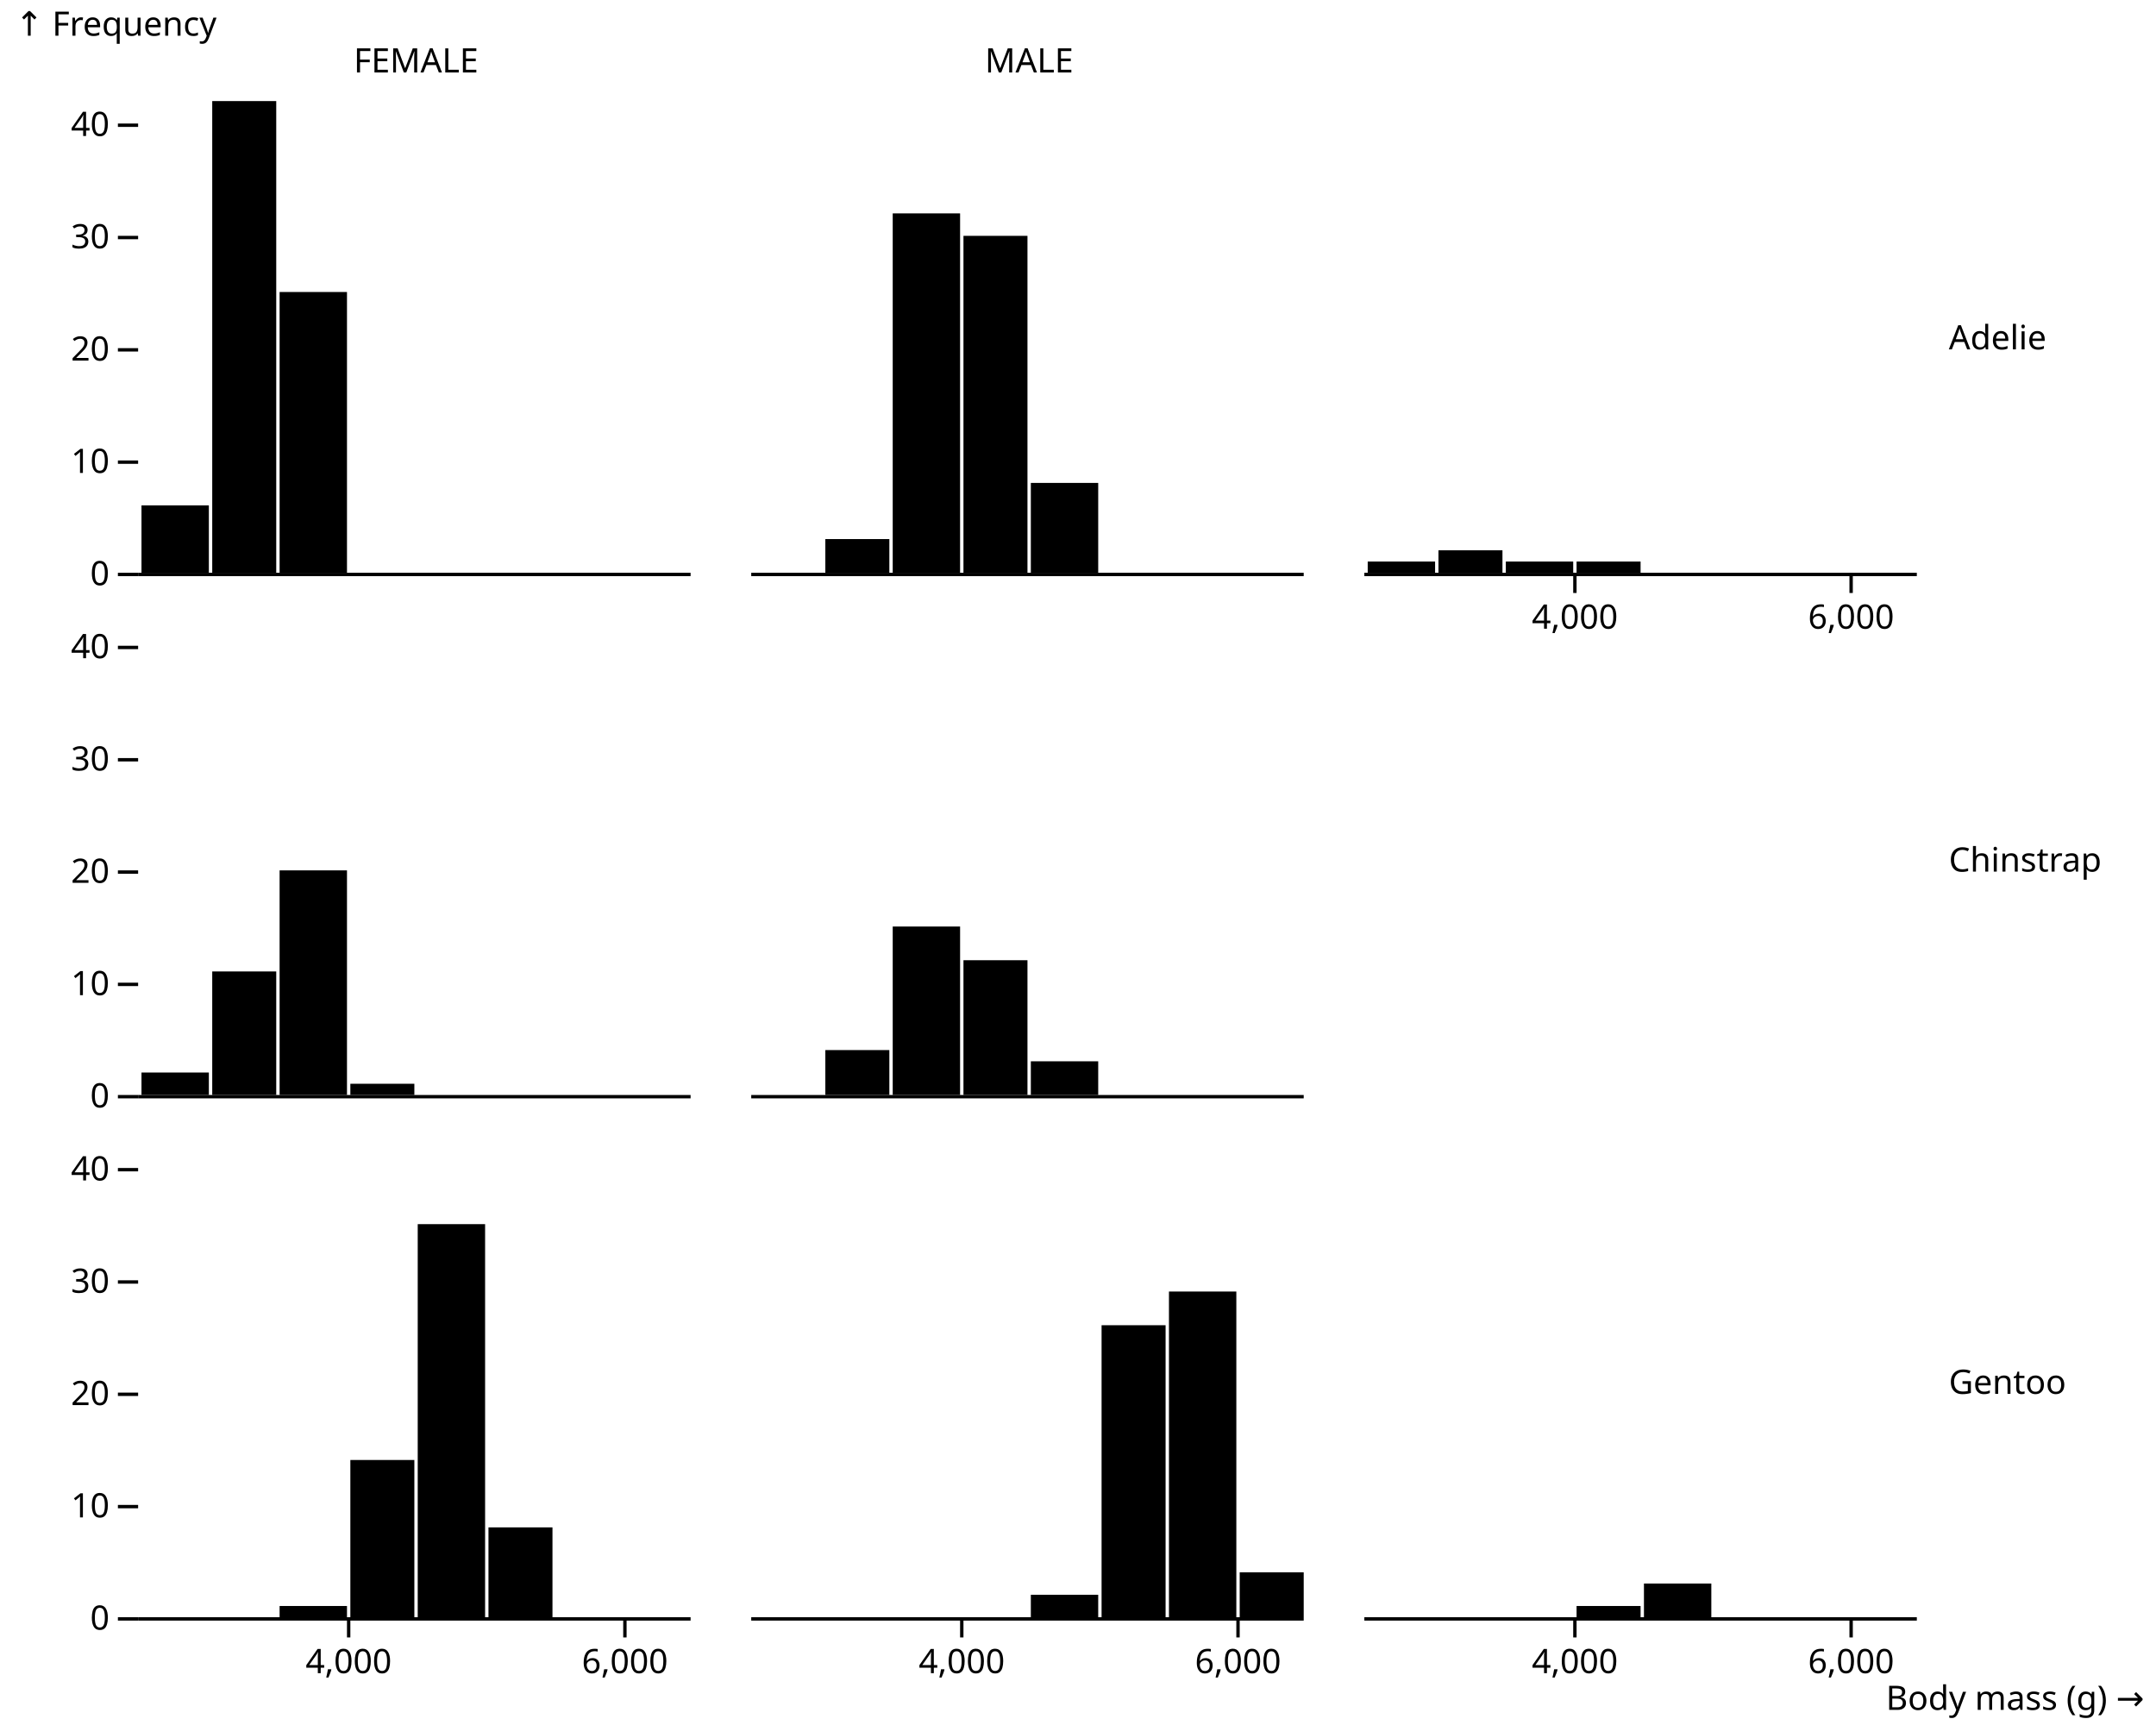
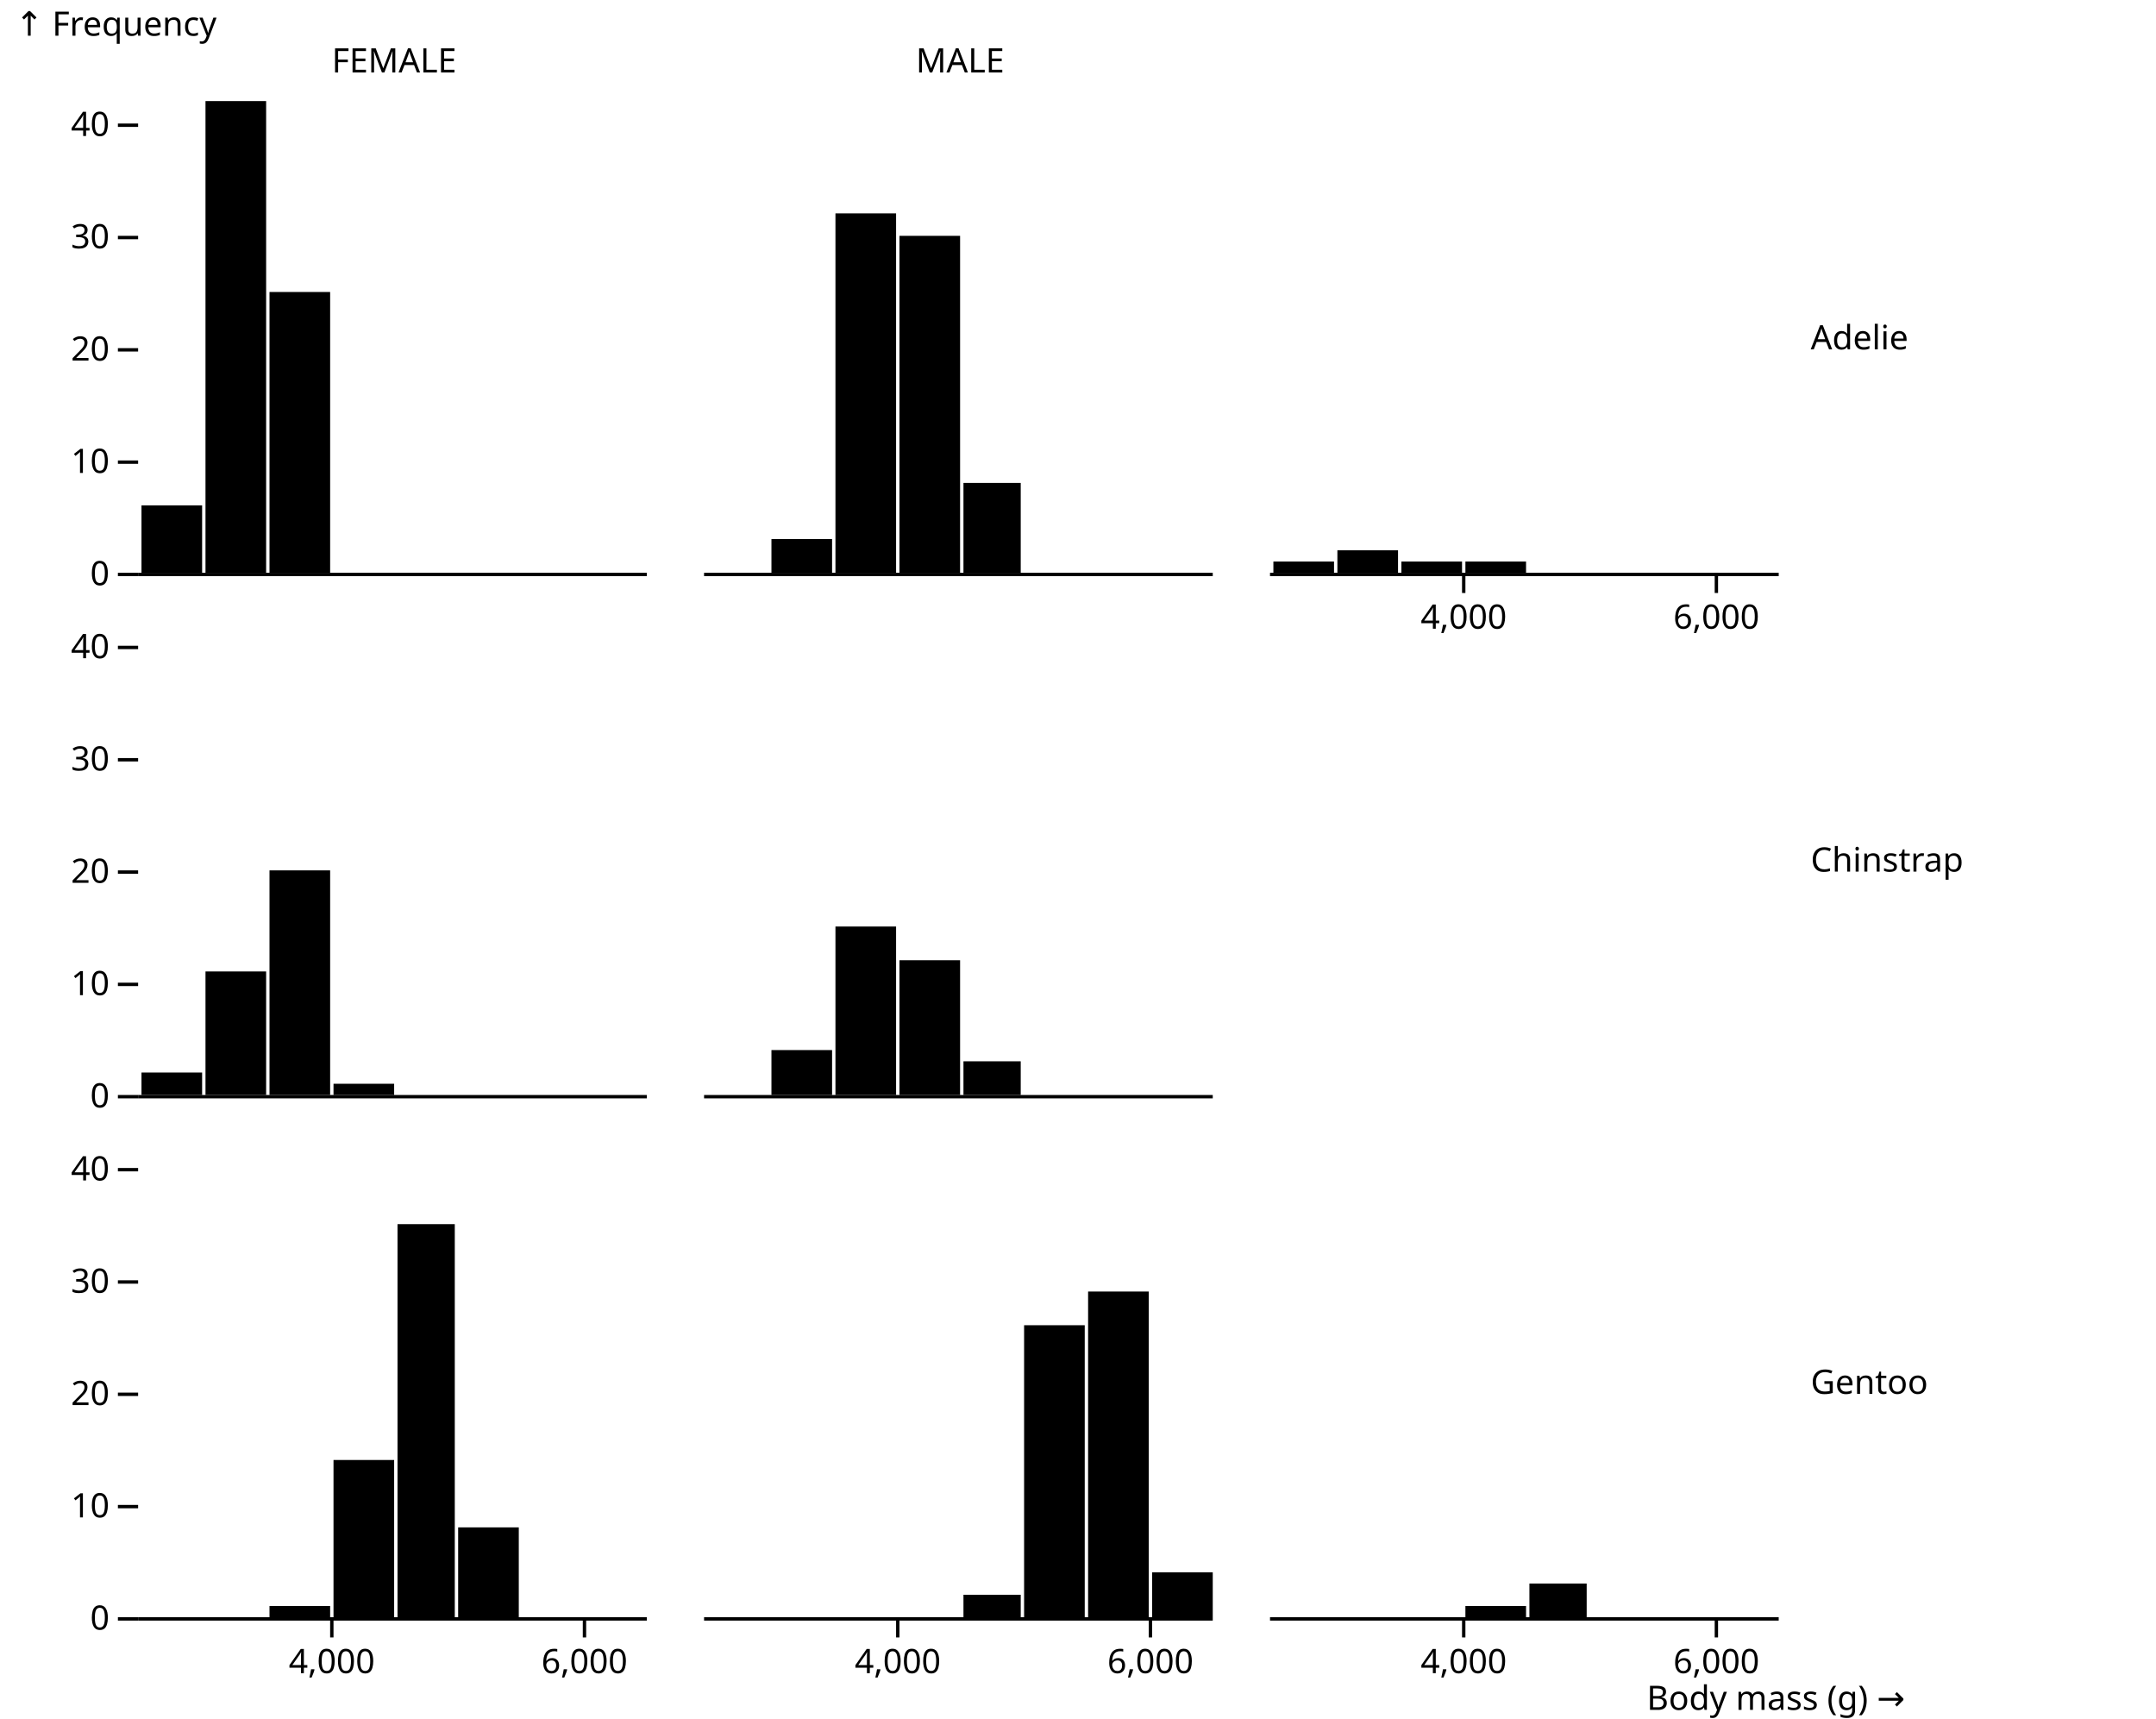
<svg xmlns="http://www.w3.org/2000/svg" class="plot" fill="currentColor" font-family="system-ui, sans-serif" font-size="10" text-anchor="middle" width="640" height="510" viewBox="0 0 640 510">
  <style>
    .plot {
      display: block;
      background: white;
      height: auto;
      height: intrinsic;
      max-width: 100%;
    }

    .plot text,
    .plot tspan {
      white-space: pre;
    }
  </style>
  <g aria-label="facet" transform="translate(1,0)">
    <g aria-label="fx-axis tick label" transform="translate(0.5,-8.5)">
-       <text transform="translate(122,30)">FEMALE</text>
+       <text transform="translate(115.5,30)">FEMALE</text>
    </g>
    <g aria-label="y-axis tick" fill="none" stroke="currentColor" transform="translate(0,0.5)">
      <path transform="translate(40,170)" d="M0,0L-6,0" />
      <path transform="translate(40,136.6667)" d="M0,0L-6,0" />
      <path transform="translate(40,103.3333)" d="M0,0L-6,0" />
      <path transform="translate(40,70)" d="M0,0L-6,0" />
      <path transform="translate(40,36.66667)" d="M0,0L-6,0" />
    </g>
    <g aria-label="y-axis tick label" text-anchor="end" font-variant="tabular-nums" transform="translate(-8.5,0.5)">
      <text y="0.32em" transform="translate(40,170)">0</text>
      <text y="0.32em" transform="translate(40,136.6667)">10</text>
      <text y="0.32em" transform="translate(40,103.3333)">20</text>
      <text y="0.32em" transform="translate(40,70)">30</text>
      <text y="0.32em" transform="translate(40,36.66667)">40</text>
    </g>
    <g aria-label="y-axis label" text-anchor="start" transform="translate(-36.5,-26.5)">
      <text y="0.71em" transform="translate(40,30)">↑ Frequency</text>
    </g>
    <g aria-label="rect">
-       <rect x="41" y="150" width="20" height="20" />
-       <rect x="62" y="30" width="19" height="140" />
-       <rect x="82" y="86.667" width="20" height="83.333" />
+       <rect x="41" y="150" width="18" height="20" />
+       <rect x="60" y="30" width="18" height="140" />
+       <rect x="79" y="86.667" width="18" height="83.333" />
    </g>
    <g aria-label="rule" stroke="currentColor" transform="translate(0,0.5)">
-       <line x1="40" x2="204" y1="170" y2="170" />
+       <line x1="40" x2="191" y1="170" y2="170" />
    </g>
  </g>
  <g aria-label="facet" transform="translate(1,155)">
    <g aria-label="y-axis tick" fill="none" stroke="currentColor" transform="translate(0,0.5)">
      <path transform="translate(40,170)" d="M0,0L-6,0" />
      <path transform="translate(40,136.6667)" d="M0,0L-6,0" />
      <path transform="translate(40,103.3333)" d="M0,0L-6,0" />
      <path transform="translate(40,70)" d="M0,0L-6,0" />
      <path transform="translate(40,36.66667)" d="M0,0L-6,0" />
    </g>
    <g aria-label="y-axis tick label" text-anchor="end" font-variant="tabular-nums" transform="translate(-8.5,0.5)">
      <text y="0.32em" transform="translate(40,170)">0</text>
      <text y="0.32em" transform="translate(40,136.6667)">10</text>
      <text y="0.32em" transform="translate(40,103.3333)">20</text>
      <text y="0.32em" transform="translate(40,70)">30</text>
      <text y="0.32em" transform="translate(40,36.66667)">40</text>
    </g>
    <g aria-label="rect">
-       <rect x="41" y="163.333" width="20" height="6.667" />
-       <rect x="62" y="133.333" width="19" height="36.667" />
-       <rect x="82" y="103.333" width="20" height="66.667" />
-       <rect x="103" y="166.667" width="19" height="3.333" />
+       <rect x="41" y="163.333" width="18" height="6.667" />
+       <rect x="60" y="133.333" width="18" height="36.667" />
+       <rect x="79" y="103.333" width="18" height="66.667" />
+       <rect x="98" y="166.667" width="18" height="3.333" />
    </g>
    <g aria-label="rule" stroke="currentColor" transform="translate(0,0.5)">
-       <line x1="40" x2="204" y1="170" y2="170" />
+       <line x1="40" x2="191" y1="170" y2="170" />
    </g>
  </g>
  <g aria-label="facet" transform="translate(1,310)">
    <g aria-label="y-axis tick" fill="none" stroke="currentColor" transform="translate(0,0.5)">
      <path transform="translate(40,170)" d="M0,0L-6,0" />
      <path transform="translate(40,136.6667)" d="M0,0L-6,0" />
      <path transform="translate(40,103.3333)" d="M0,0L-6,0" />
      <path transform="translate(40,70)" d="M0,0L-6,0" />
      <path transform="translate(40,36.66667)" d="M0,0L-6,0" />
    </g>
    <g aria-label="y-axis tick label" text-anchor="end" font-variant="tabular-nums" transform="translate(-8.5,0.5)">
      <text y="0.32em" transform="translate(40,170)">0</text>
      <text y="0.32em" transform="translate(40,136.6667)">10</text>
      <text y="0.32em" transform="translate(40,103.3333)">20</text>
      <text y="0.32em" transform="translate(40,70)">30</text>
      <text y="0.32em" transform="translate(40,36.66667)">40</text>
    </g>
    <g aria-label="x-axis tick" fill="none" stroke="currentColor" transform="translate(0.5,0)">
-       <path transform="translate(102,170)" d="M0,0L0,6" />
-       <path transform="translate(184,170)" d="M0,0L0,6" />
+       <path transform="translate(97,170)" d="M0,0L0,6" />
+       <path transform="translate(172,170)" d="M0,0L0,6" />
    </g>
    <g aria-label="x-axis tick label" font-variant="tabular-nums" transform="translate(0.5,9.5)">
-       <text y="0.71em" transform="translate(102,170)">4,000</text>
-       <text y="0.71em" transform="translate(184,170)">6,000</text>
+       <text y="0.71em" transform="translate(97,170)">4,000</text>
+       <text y="0.71em" transform="translate(172,170)">6,000</text>
    </g>
    <g aria-label="rect">
-       <rect x="82" y="166.667" width="20" height="3.333" />
-       <rect x="103" y="123.333" width="19" height="46.667" />
-       <rect x="123" y="53.333" width="20" height="116.667" />
-       <rect x="144" y="143.333" width="19" height="26.667" />
+       <rect x="79" y="166.667" width="18" height="3.333" />
+       <rect x="98" y="123.333" width="18" height="46.667" />
+       <rect x="117" y="53.333" width="17" height="116.667" />
+       <rect x="135" y="143.333" width="18" height="26.667" />
    </g>
    <g aria-label="rule" stroke="currentColor" transform="translate(0,0.5)">
-       <line x1="40" x2="204" y1="170" y2="170" />
+       <line x1="40" x2="191" y1="170" y2="170" />
    </g>
  </g>
-   <g aria-label="facet" transform="translate(183,0)">
+   <g aria-label="facet" transform="translate(169,0)">
    <g aria-label="fx-axis tick label" transform="translate(0.5,-8.5)">
-       <text transform="translate(122,30)">MALE</text>
+       <text transform="translate(115.5,30)">MALE</text>
    </g>
    <g aria-label="rect">
-       <rect x="62" y="160" width="19" height="10" />
-       <rect x="82" y="63.333" width="20" height="106.667" />
-       <rect x="103" y="70" width="19" height="100" />
-       <rect x="123" y="143.333" width="20" height="26.667" />
+       <rect x="60" y="160" width="18" height="10" />
+       <rect x="79" y="63.333" width="18" height="106.667" />
+       <rect x="98" y="70" width="18" height="100" />
+       <rect x="117" y="143.333" width="17" height="26.667" />
    </g>
    <g aria-label="rule" stroke="currentColor" transform="translate(0,0.5)">
-       <line x1="40" x2="204" y1="170" y2="170" />
+       <line x1="40" x2="191" y1="170" y2="170" />
    </g>
  </g>
-   <g aria-label="facet" transform="translate(183,155)">
+   <g aria-label="facet" transform="translate(169,155)">
    <g aria-label="rect">
-       <rect x="62" y="156.667" width="19" height="13.333" />
-       <rect x="82" y="120" width="20" height="50" />
-       <rect x="103" y="130" width="19" height="40" />
-       <rect x="123" y="160" width="20" height="10" />
+       <rect x="60" y="156.667" width="18" height="13.333" />
+       <rect x="79" y="120" width="18" height="50" />
+       <rect x="98" y="130" width="18" height="40" />
+       <rect x="117" y="160" width="17" height="10" />
    </g>
    <g aria-label="rule" stroke="currentColor" transform="translate(0,0.5)">
-       <line x1="40" x2="204" y1="170" y2="170" />
+       <line x1="40" x2="191" y1="170" y2="170" />
    </g>
  </g>
-   <g aria-label="facet" transform="translate(183,310)">
+   <g aria-label="facet" transform="translate(169,310)">
    <g aria-label="x-axis tick" fill="none" stroke="currentColor" transform="translate(0.5,0)">
-       <path transform="translate(102,170)" d="M0,0L0,6" />
-       <path transform="translate(184,170)" d="M0,0L0,6" />
+       <path transform="translate(97,170)" d="M0,0L0,6" />
+       <path transform="translate(172,170)" d="M0,0L0,6" />
    </g>
    <g aria-label="x-axis tick label" font-variant="tabular-nums" transform="translate(0.5,9.5)">
-       <text y="0.71em" transform="translate(102,170)">4,000</text>
-       <text y="0.71em" transform="translate(184,170)">6,000</text>
+       <text y="0.71em" transform="translate(97,170)">4,000</text>
+       <text y="0.71em" transform="translate(172,170)">6,000</text>
    </g>
    <g aria-label="rect">
-       <rect x="123" y="163.333" width="20" height="6.667" />
-       <rect x="144" y="83.333" width="19" height="86.667" />
-       <rect x="164" y="73.333" width="20" height="96.667" />
-       <rect x="185" y="156.667" width="19" height="13.333" />
+       <rect x="117" y="163.333" width="17" height="6.667" />
+       <rect x="135" y="83.333" width="18" height="86.667" />
+       <rect x="154" y="73.333" width="18" height="96.667" />
+       <rect x="173" y="156.667" width="18" height="13.333" />
    </g>
    <g aria-label="rule" stroke="currentColor" transform="translate(0,0.5)">
-       <line x1="40" x2="204" y1="170" y2="170" />
+       <line x1="40" x2="191" y1="170" y2="170" />
    </g>
  </g>
-   <g aria-label="facet" transform="translate(365,0)">
+   <g aria-label="facet" transform="translate(337,0)">
    <g aria-label="fy-axis tick label" text-anchor="start" transform="translate(9.5,0.5)">
-       <text y="0.32em" transform="translate(204,100)">Adelie</text>
+       <text y="0.32em" transform="translate(191,100)">Adelie</text>
    </g>
    <g aria-label="x-axis tick" fill="none" stroke="currentColor" transform="translate(0.5,0)">
-       <path transform="translate(102,170)" d="M0,0L0,6" />
-       <path transform="translate(184,170)" d="M0,0L0,6" />
+       <path transform="translate(97,170)" d="M0,0L0,6" />
+       <path transform="translate(172,170)" d="M0,0L0,6" />
    </g>
    <g aria-label="x-axis tick label" font-variant="tabular-nums" transform="translate(0.5,9.5)">
-       <text y="0.71em" transform="translate(102,170)">4,000</text>
-       <text y="0.71em" transform="translate(184,170)">6,000</text>
+       <text y="0.71em" transform="translate(97,170)">4,000</text>
+       <text y="0.71em" transform="translate(172,170)">6,000</text>
    </g>
    <g aria-label="rect">
-       <rect x="41" y="166.667" width="20" height="3.333" />
-       <rect x="62" y="163.333" width="19" height="6.667" />
-       <rect x="82" y="166.667" width="20" height="3.333" />
-       <rect x="103" y="166.667" width="19" height="3.333" />
+       <rect x="41" y="166.667" width="18" height="3.333" />
+       <rect x="60" y="163.333" width="18" height="6.667" />
+       <rect x="79" y="166.667" width="18" height="3.333" />
+       <rect x="98" y="166.667" width="18" height="3.333" />
    </g>
    <g aria-label="rule" stroke="currentColor" transform="translate(0,0.5)">
-       <line x1="40" x2="204" y1="170" y2="170" />
+       <line x1="40" x2="191" y1="170" y2="170" />
    </g>
  </g>
-   <g aria-label="facet" transform="translate(365,155)">
+   <g aria-label="facet" transform="translate(337,155)">
    <g aria-label="fy-axis tick label" text-anchor="start" transform="translate(9.5,0.5)">
-       <text y="0.32em" transform="translate(204,100)">Chinstrap</text>
+       <text y="0.32em" transform="translate(191,100)">Chinstrap</text>
    </g>
  </g>
-   <g aria-label="facet" transform="translate(365,310)">
+   <g aria-label="facet" transform="translate(337,310)">
    <g aria-label="fy-axis tick label" text-anchor="start" transform="translate(9.5,0.5)">
-       <text y="0.32em" transform="translate(204,100)">Gentoo</text>
+       <text y="0.32em" transform="translate(191,100)">Gentoo</text>
    </g>
    <g aria-label="x-axis tick" fill="none" stroke="currentColor" transform="translate(0.5,0)">
-       <path transform="translate(102,170)" d="M0,0L0,6" />
-       <path transform="translate(184,170)" d="M0,0L0,6" />
+       <path transform="translate(97,170)" d="M0,0L0,6" />
+       <path transform="translate(172,170)" d="M0,0L0,6" />
    </g>
    <g aria-label="x-axis tick label" font-variant="tabular-nums" transform="translate(0.5,9.5)">
-       <text y="0.71em" transform="translate(102,170)">4,000</text>
-       <text y="0.71em" transform="translate(184,170)">6,000</text>
+       <text y="0.71em" transform="translate(97,170)">4,000</text>
+       <text y="0.71em" transform="translate(172,170)">6,000</text>
    </g>
-     <g aria-label="x-axis label" text-anchor="end" transform="translate(67.5,27.5)">
-       <text transform="translate(204,170)">Body mass (g) →</text>
+     <g aria-label="x-axis label" text-anchor="end" transform="translate(37.5,27.5)">
+       <text transform="translate(191,170)">Body mass (g) →</text>
    </g>
    <g aria-label="rect">
-       <rect x="103" y="166.667" width="19" height="3.333" />
-       <rect x="123" y="160" width="20" height="10" />
+       <rect x="98" y="166.667" width="18" height="3.333" />
+       <rect x="117" y="160" width="17" height="10" />
    </g>
    <g aria-label="rule" stroke="currentColor" transform="translate(0,0.5)">
-       <line x1="40" x2="204" y1="170" y2="170" />
+       <line x1="40" x2="191" y1="170" y2="170" />
    </g>
  </g>
</svg>
